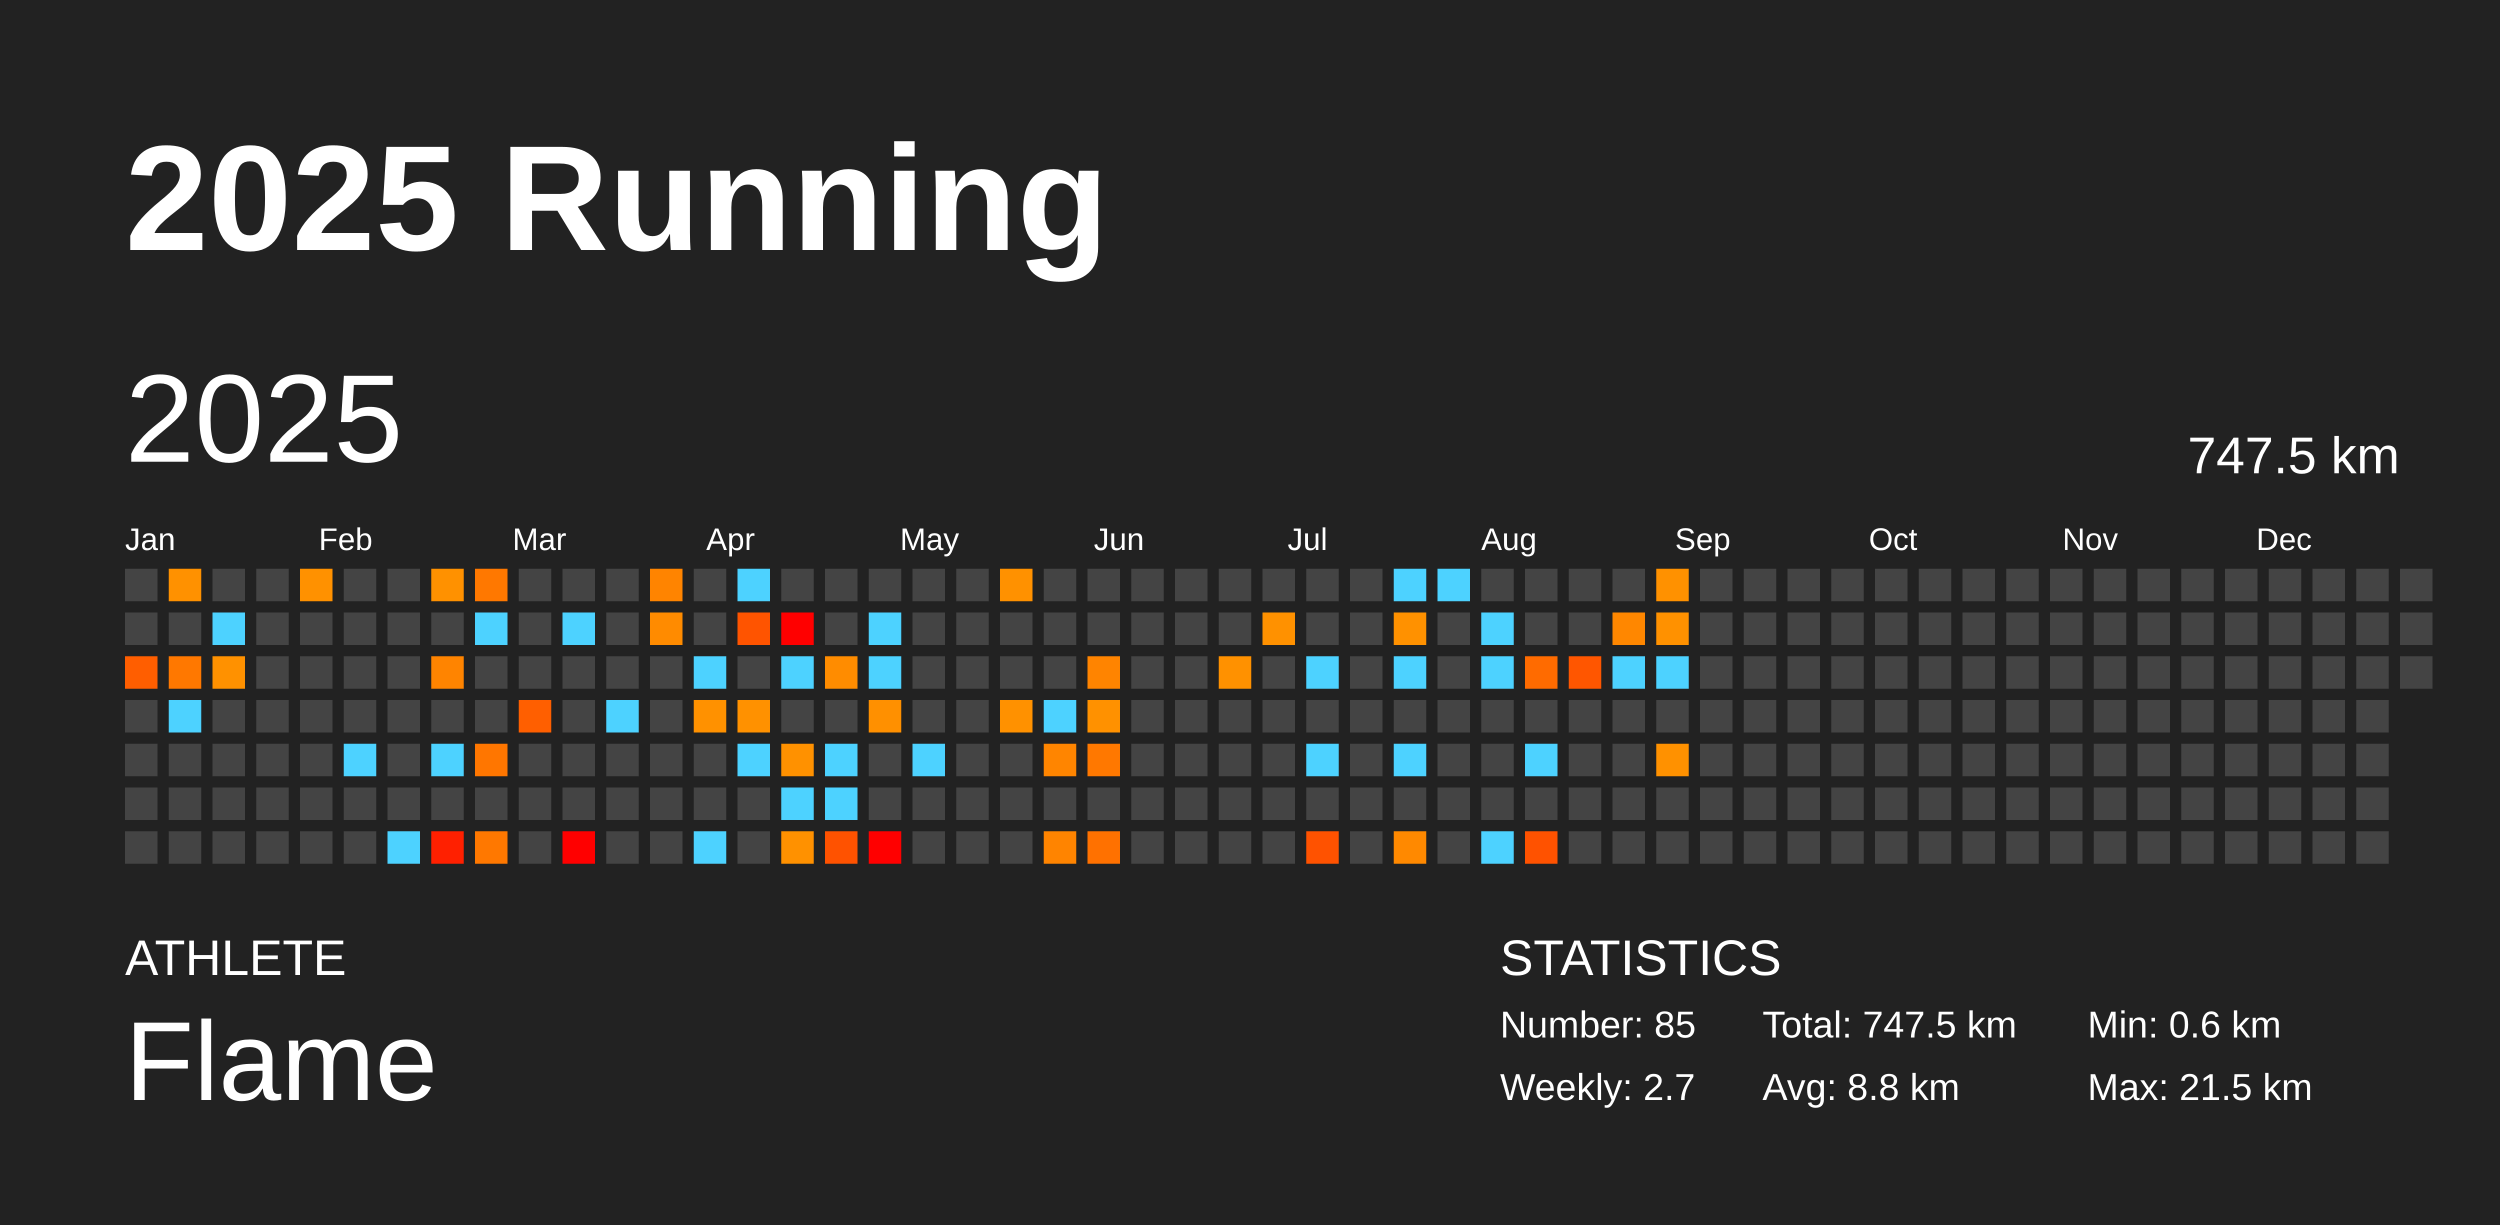
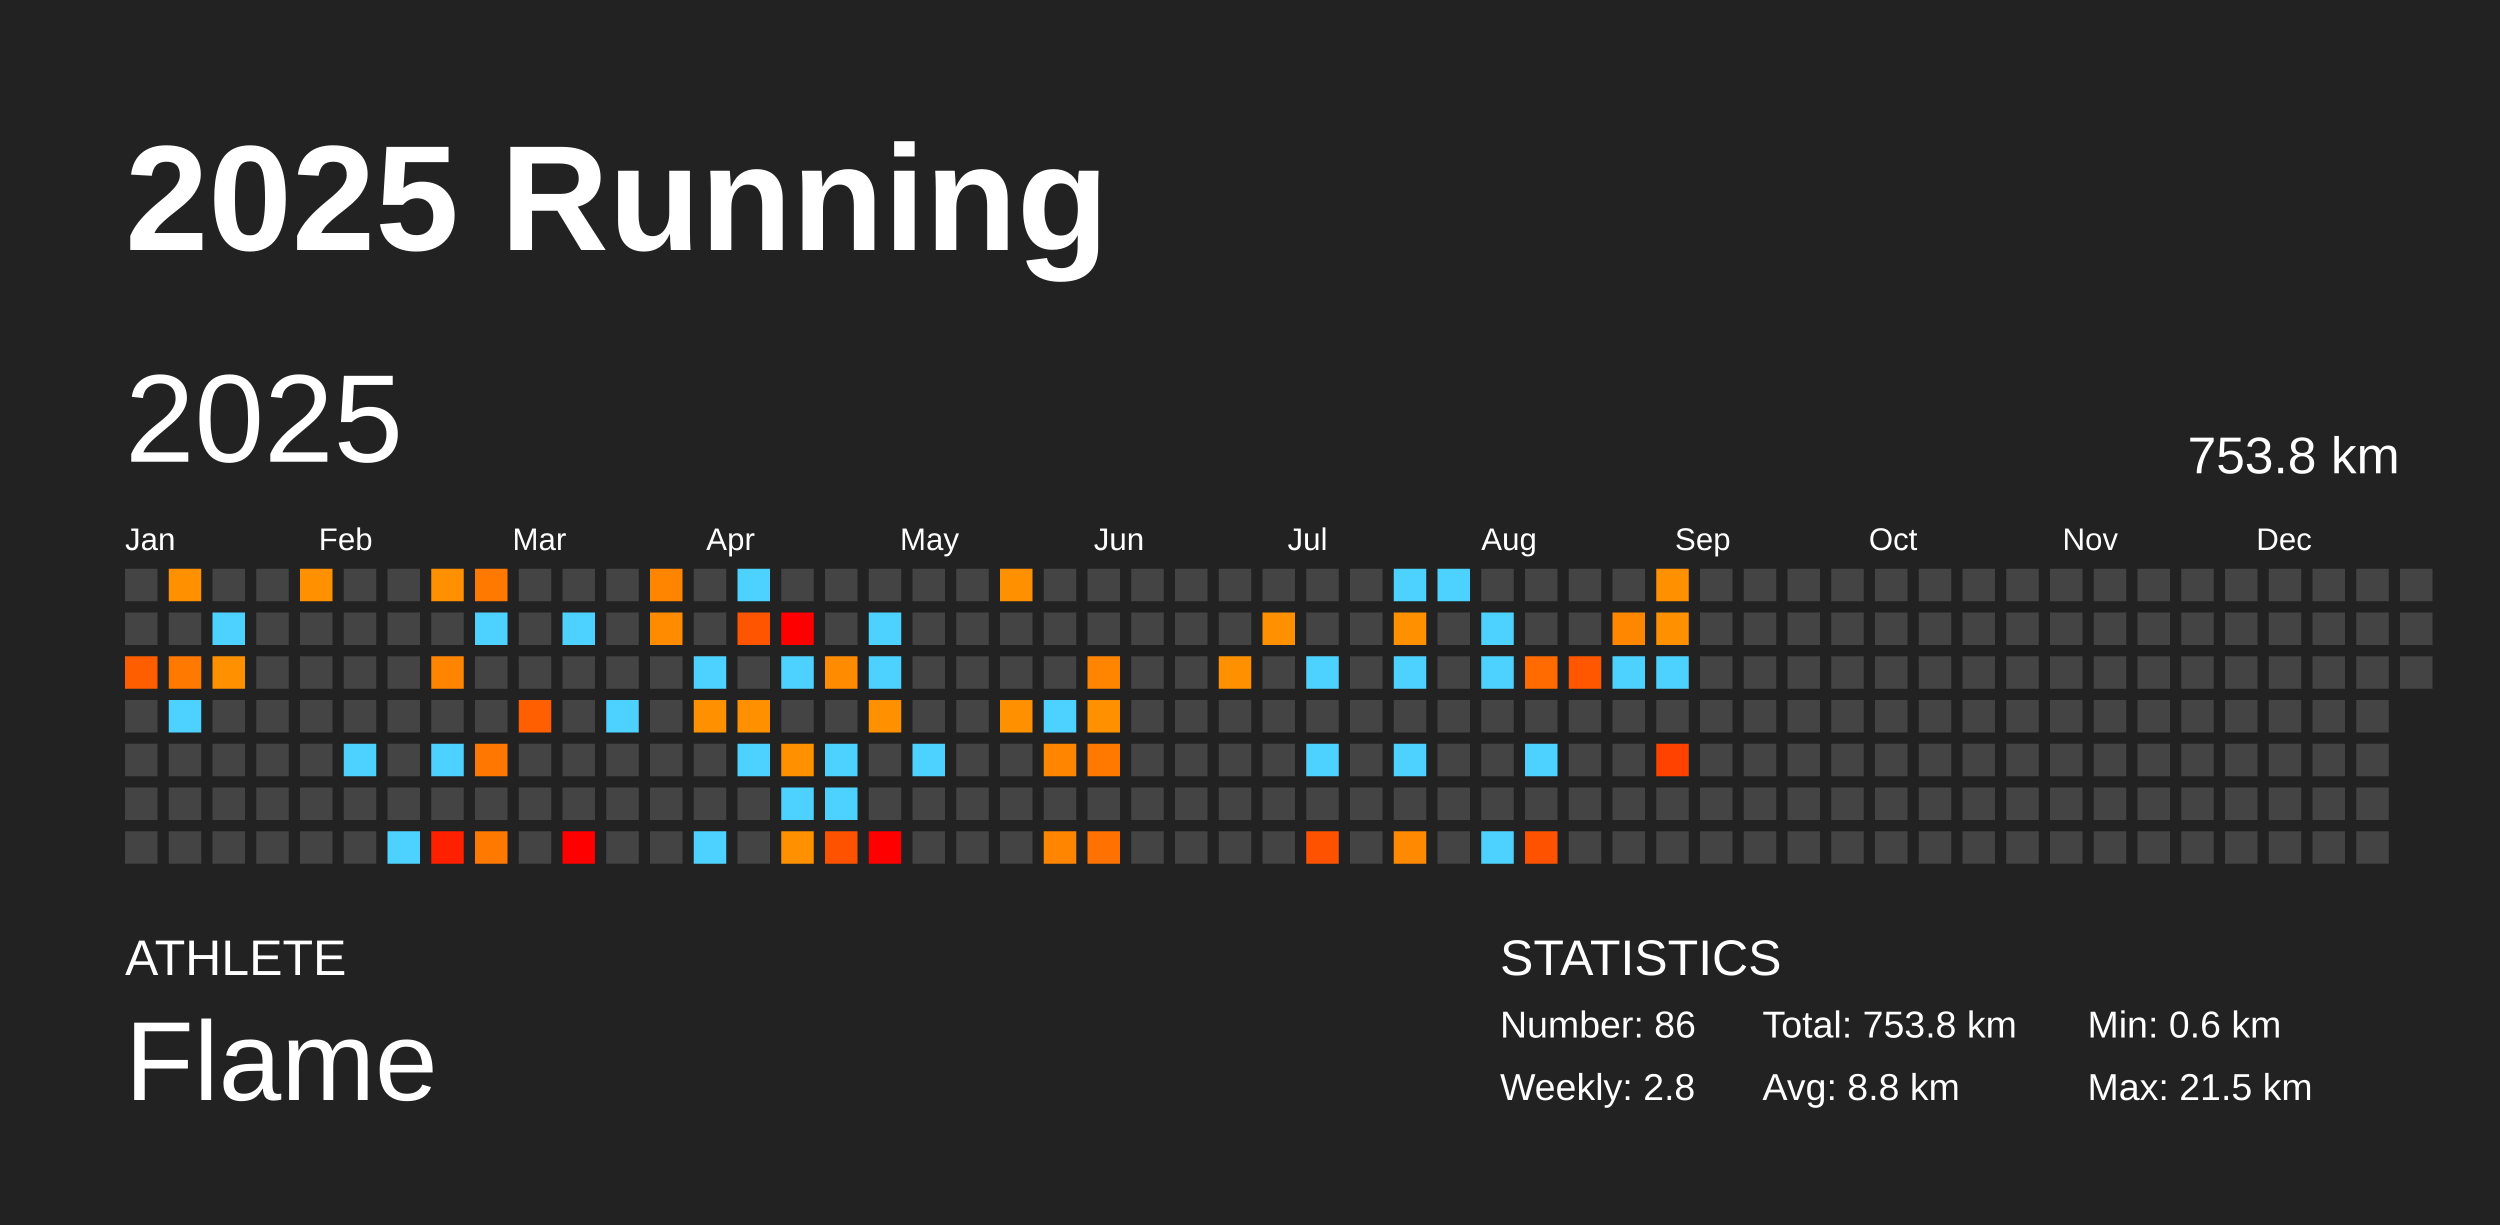
<svg xmlns="http://www.w3.org/2000/svg" baseProfile="full" height="98mm" version="1.1" viewBox="0,0,200,98" width="200mm">
  <defs />
  <rect fill="#222222" height="98" width="200" x="0" y="0" />
  <text fill="#FFFFFF" style="font-size:12px; font-family:Arial; font-weight:bold;" x="10" y="20">2025 Running</text>
  <text fill="#FFFFFF" style="font-size:4px; font-family:Arial" x="10" y="78">ATHLETE</text>
  <text fill="#FFFFFF" style="font-size:9px; font-family:Arial" x="10" y="88">Flame</text>
  <text fill="#FFFFFF" style="font-size:4px; font-family:Arial" x="120" y="78">STATISTICS</text>
-   <text fill="#FFFFFF" style="font-size:3px; font-family:Arial" x="120" y="83">Number: 85</text>
-   <text fill="#FFFFFF" style="font-size:3px; font-family:Arial" x="120" y="88">Weekly: 2.7</text>
-   <text fill="#FFFFFF" style="font-size:3px; font-family:Arial" x="141" y="83">Total: 747.5 km</text>
+   <text fill="#FFFFFF" style="font-size:3px; font-family:Arial" x="120" y="83">Number: 86</text>
+   <text fill="#FFFFFF" style="font-size:3px; font-family:Arial" x="120" y="88">Weekly: 2.8</text>
+   <text fill="#FFFFFF" style="font-size:3px; font-family:Arial" x="141" y="83">Total: 753.8 km</text>
  <text fill="#FFFFFF" style="font-size:3px; font-family:Arial" x="141" y="88">Avg: 8.8 km</text>
  <text fill="#FFFFFF" style="font-size:3px; font-family:Arial" x="167" y="83">Min: 0.6 km</text>
  <text fill="#FFFFFF" style="font-size:3px; font-family:Arial" x="167" y="88">Max: 21.5 km</text>
  <text dominant-baseline="hanging" fill="#FFFFFF" style="font-size:10.0px; font-family:Arial;" x="10" y="30">2025</text>
-   <text dominant-baseline="hanging" fill="#FFFFFF" style="font-size:4.125px; font-family:Arial;" x="175" y="35">747.5 km</text>
+   <text dominant-baseline="hanging" fill="#FFFFFF" style="font-size:4.125px; font-family:Arial;" x="175" y="35">753.8 km</text>
  <text fill="#FFFFFF" style="font-size:2.5px; font-family:Arial" x="10.0" y="44">Jan</text>
  <text fill="#FFFFFF" style="font-size:2.5px; font-family:Arial" x="25.5" y="44">Feb</text>
  <text fill="#FFFFFF" style="font-size:2.5px; font-family:Arial" x="41.0" y="44">Mar</text>
  <text fill="#FFFFFF" style="font-size:2.5px; font-family:Arial" x="56.5" y="44">Apr</text>
  <text fill="#FFFFFF" style="font-size:2.5px; font-family:Arial" x="72.0" y="44">May</text>
  <text fill="#FFFFFF" style="font-size:2.5px; font-family:Arial" x="87.5" y="44">Jun</text>
  <text fill="#FFFFFF" style="font-size:2.5px; font-family:Arial" x="103.0" y="44">Jul</text>
  <text fill="#FFFFFF" style="font-size:2.5px; font-family:Arial" x="118.5" y="44">Aug</text>
  <text fill="#FFFFFF" style="font-size:2.5px; font-family:Arial" x="134.0" y="44">Sep</text>
  <text fill="#FFFFFF" style="font-size:2.5px; font-family:Arial" x="149.5" y="44">Oct</text>
  <text fill="#FFFFFF" style="font-size:2.5px; font-family:Arial" x="165.0" y="44">Nov</text>
  <text fill="#FFFFFF" style="font-size:2.5px; font-family:Arial" x="180.5" y="44">Dec</text>
  <rect fill="#444444" height="2.6" width="2.6" x="10.0" y="45.5" />
  <rect fill="#444444" height="2.6" width="2.6" x="10.0" y="49.0" />
  <rect fill="#ff5e00" height="2.6" width="2.6" x="10.0" y="52.5" />
  <rect fill="#444444" height="2.6" width="2.6" x="10.0" y="56.0" />
  <rect fill="#444444" height="2.6" width="2.6" x="10.0" y="59.5" />
  <rect fill="#444444" height="2.6" width="2.6" x="10.0" y="63.0" />
  <rect fill="#444444" height="2.6" width="2.6" x="10.0" y="66.5" />
  <rect fill="#ff9100" height="2.6" width="2.6" x="13.5" y="45.5" />
  <rect fill="#444444" height="2.6" width="2.6" x="13.5" y="49.0" />
  <rect fill="#ff7800" height="2.6" width="2.6" x="13.5" y="52.5" />
  <rect fill="#4dd2ff" height="2.6" width="2.6" x="13.5" y="56.0" />
  <rect fill="#444444" height="2.6" width="2.6" x="13.5" y="59.5" />
  <rect fill="#444444" height="2.6" width="2.6" x="13.5" y="63.0" />
  <rect fill="#444444" height="2.6" width="2.6" x="13.5" y="66.5" />
  <rect fill="#444444" height="2.6" width="2.6" x="17.0" y="45.5" />
  <rect fill="#4dd2ff" height="2.6" width="2.6" x="17.0" y="49.0" />
  <rect fill="#ff9100" height="2.6" width="2.6" x="17.0" y="52.5" />
  <rect fill="#444444" height="2.6" width="2.6" x="17.0" y="56.0" />
  <rect fill="#444444" height="2.6" width="2.6" x="17.0" y="59.5" />
  <rect fill="#444444" height="2.6" width="2.6" x="17.0" y="63.0" />
  <rect fill="#444444" height="2.6" width="2.6" x="17.0" y="66.5" />
  <rect fill="#444444" height="2.6" width="2.6" x="20.5" y="45.5" />
  <rect fill="#444444" height="2.6" width="2.6" x="20.5" y="49.0" />
  <rect fill="#444444" height="2.6" width="2.6" x="20.5" y="52.5" />
  <rect fill="#444444" height="2.6" width="2.6" x="20.5" y="56.0" />
  <rect fill="#444444" height="2.6" width="2.6" x="20.5" y="59.5" />
  <rect fill="#444444" height="2.6" width="2.6" x="20.5" y="63.0" />
  <rect fill="#444444" height="2.6" width="2.6" x="20.5" y="66.5" />
  <rect fill="#ff9100" height="2.6" width="2.6" x="24.0" y="45.5" />
  <rect fill="#444444" height="2.6" width="2.6" x="24.0" y="49.0" />
  <rect fill="#444444" height="2.6" width="2.6" x="24.0" y="52.5" />
  <rect fill="#444444" height="2.6" width="2.6" x="24.0" y="56.0" />
  <rect fill="#444444" height="2.6" width="2.6" x="24.0" y="59.5" />
  <rect fill="#444444" height="2.6" width="2.6" x="24.0" y="63.0" />
  <rect fill="#444444" height="2.6" width="2.6" x="24.0" y="66.5" />
  <rect fill="#444444" height="2.6" width="2.6" x="27.5" y="45.5" />
  <rect fill="#444444" height="2.6" width="2.6" x="27.5" y="49.0" />
  <rect fill="#444444" height="2.6" width="2.6" x="27.5" y="52.5" />
  <rect fill="#444444" height="2.6" width="2.6" x="27.5" y="56.0" />
  <rect fill="#4dd2ff" height="2.6" width="2.6" x="27.5" y="59.5" />
  <rect fill="#444444" height="2.6" width="2.6" x="27.5" y="63.0" />
  <rect fill="#444444" height="2.6" width="2.6" x="27.5" y="66.5" />
  <rect fill="#444444" height="2.6" width="2.6" x="31.0" y="45.5" />
  <rect fill="#444444" height="2.6" width="2.6" x="31.0" y="49.0" />
  <rect fill="#444444" height="2.6" width="2.6" x="31.0" y="52.5" />
  <rect fill="#444444" height="2.6" width="2.6" x="31.0" y="56.0" />
  <rect fill="#444444" height="2.6" width="2.6" x="31.0" y="59.5" />
  <rect fill="#444444" height="2.6" width="2.6" x="31.0" y="63.0" />
  <rect fill="#4dd2ff" height="2.6" width="2.6" x="31.0" y="66.5" />
  <rect fill="#ff9100" height="2.6" width="2.6" x="34.5" y="45.5" />
  <rect fill="#444444" height="2.6" width="2.6" x="34.5" y="49.0" />
  <rect fill="#ff8400" height="2.6" width="2.6" x="34.5" y="52.5" />
  <rect fill="#444444" height="2.6" width="2.6" x="34.5" y="56.0" />
  <rect fill="#4dd2ff" height="2.6" width="2.6" x="34.5" y="59.5" />
  <rect fill="#444444" height="2.6" width="2.6" x="34.5" y="63.0" />
  <rect fill="#ff2000" height="2.6" width="2.6" x="34.5" y="66.5" />
  <rect fill="#ff7800" height="2.6" width="2.6" x="38.0" y="45.5" />
  <rect fill="#4dd2ff" height="2.6" width="2.6" x="38.0" y="49.0" />
  <rect fill="#444444" height="2.6" width="2.6" x="38.0" y="52.5" />
  <rect fill="#444444" height="2.6" width="2.6" x="38.0" y="56.0" />
  <rect fill="#ff7600" height="2.6" width="2.6" x="38.0" y="59.5" />
  <rect fill="#444444" height="2.6" width="2.6" x="38.0" y="63.0" />
  <rect fill="#ff7800" height="2.6" width="2.6" x="38.0" y="66.5" />
  <rect fill="#444444" height="2.6" width="2.6" x="41.5" y="45.5" />
  <rect fill="#444444" height="2.6" width="2.6" x="41.5" y="49.0" />
  <rect fill="#444444" height="2.6" width="2.6" x="41.5" y="52.5" />
  <rect fill="#ff5f00" height="2.6" width="2.6" x="41.5" y="56.0" />
  <rect fill="#444444" height="2.6" width="2.6" x="41.5" y="59.5" />
  <rect fill="#444444" height="2.6" width="2.6" x="41.5" y="63.0" />
  <rect fill="#444444" height="2.6" width="2.6" x="41.5" y="66.5" />
  <rect fill="#444444" height="2.6" width="2.6" x="45.0" y="45.5" />
  <rect fill="#4dd2ff" height="2.6" width="2.6" x="45.0" y="49.0" />
  <rect fill="#444444" height="2.6" width="2.6" x="45.0" y="52.5" />
  <rect fill="#444444" height="2.6" width="2.6" x="45.0" y="56.0" />
  <rect fill="#444444" height="2.6" width="2.6" x="45.0" y="59.5" />
  <rect fill="#444444" height="2.6" width="2.6" x="45.0" y="63.0" />
  <rect fill="red" height="2.6" width="2.6" x="45.0" y="66.5" />
  <rect fill="#444444" height="2.6" width="2.6" x="48.5" y="45.5" />
  <rect fill="#444444" height="2.6" width="2.6" x="48.5" y="49.0" />
  <rect fill="#444444" height="2.6" width="2.6" x="48.5" y="52.5" />
  <rect fill="#4dd2ff" height="2.6" width="2.6" x="48.5" y="56.0" />
  <rect fill="#444444" height="2.6" width="2.6" x="48.5" y="59.5" />
  <rect fill="#444444" height="2.6" width="2.6" x="48.5" y="63.0" />
  <rect fill="#444444" height="2.6" width="2.6" x="48.5" y="66.5" />
  <rect fill="#ff8400" height="2.6" width="2.6" x="52.0" y="45.5" />
  <rect fill="#ff8b00" height="2.6" width="2.6" x="52.0" y="49.0" />
  <rect fill="#444444" height="2.6" width="2.6" x="52.0" y="52.5" />
  <rect fill="#444444" height="2.6" width="2.6" x="52.0" y="56.0" />
  <rect fill="#444444" height="2.6" width="2.6" x="52.0" y="59.5" />
  <rect fill="#444444" height="2.6" width="2.6" x="52.0" y="63.0" />
  <rect fill="#444444" height="2.6" width="2.6" x="52.0" y="66.5" />
  <rect fill="#444444" height="2.6" width="2.6" x="55.5" y="45.5" />
  <rect fill="#444444" height="2.6" width="2.6" x="55.5" y="49.0" />
  <rect fill="#4dd2ff" height="2.6" width="2.6" x="55.5" y="52.5" />
  <rect fill="#ff9100" height="2.6" width="2.6" x="55.5" y="56.0" />
  <rect fill="#444444" height="2.6" width="2.6" x="55.5" y="59.5" />
  <rect fill="#444444" height="2.6" width="2.6" x="55.5" y="63.0" />
  <rect fill="#4dd2ff" height="2.6" width="2.6" x="55.5" y="66.5" />
  <rect fill="#4dd2ff" height="2.6" width="2.6" x="59.0" y="45.5" />
  <rect fill="#ff5400" height="2.6" width="2.6" x="59.0" y="49.0" />
  <rect fill="#444444" height="2.6" width="2.6" x="59.0" y="52.5" />
  <rect fill="#ff9100" height="2.6" width="2.6" x="59.0" y="56.0" />
  <rect fill="#4dd2ff" height="2.6" width="2.6" x="59.0" y="59.5" />
  <rect fill="#444444" height="2.6" width="2.6" x="59.0" y="63.0" />
  <rect fill="#444444" height="2.6" width="2.6" x="59.0" y="66.5" />
  <rect fill="#444444" height="2.6" width="2.6" x="62.5" y="45.5" />
  <rect fill="red" height="2.6" width="2.6" x="62.5" y="49.0" />
  <rect fill="#4dd2ff" height="2.6" width="2.6" x="62.5" y="52.5" />
  <rect fill="#444444" height="2.6" width="2.6" x="62.5" y="56.0" />
  <rect fill="#ff9100" height="2.6" width="2.6" x="62.5" y="59.5" />
  <rect fill="#4dd2ff" height="2.6" width="2.6" x="62.5" y="63.0" />
  <rect fill="#ff9100" height="2.6" width="2.6" x="62.5" y="66.5" />
  <rect fill="#444444" height="2.6" width="2.6" x="66.0" y="45.5" />
  <rect fill="#444444" height="2.6" width="2.6" x="66.0" y="49.0" />
  <rect fill="#ff8c00" height="2.6" width="2.6" x="66.0" y="52.5" />
  <rect fill="#444444" height="2.6" width="2.6" x="66.0" y="56.0" />
  <rect fill="#4dd2ff" height="2.6" width="2.6" x="66.0" y="59.5" />
  <rect fill="#4dd2ff" height="2.6" width="2.6" x="66.0" y="63.0" />
  <rect fill="#ff5200" height="2.6" width="2.6" x="66.0" y="66.5" />
  <rect fill="#444444" height="2.6" width="2.6" x="69.5" y="45.5" />
  <rect fill="#4dd2ff" height="2.6" width="2.6" x="69.5" y="49.0" />
  <rect fill="#4dd2ff" height="2.6" width="2.6" x="69.5" y="52.5" />
  <rect fill="#ff9000" height="2.6" width="2.6" x="69.5" y="56.0" />
  <rect fill="#444444" height="2.6" width="2.6" x="69.5" y="59.5" />
  <rect fill="#444444" height="2.6" width="2.6" x="69.5" y="63.0" />
  <rect fill="red" height="2.6" width="2.6" x="69.5" y="66.5" />
  <rect fill="#444444" height="2.6" width="2.6" x="73.0" y="45.5" />
  <rect fill="#444444" height="2.6" width="2.6" x="73.0" y="49.0" />
  <rect fill="#444444" height="2.6" width="2.6" x="73.0" y="52.5" />
  <rect fill="#444444" height="2.6" width="2.6" x="73.0" y="56.0" />
  <rect fill="#4dd2ff" height="2.6" width="2.6" x="73.0" y="59.5" />
  <rect fill="#444444" height="2.6" width="2.6" x="73.0" y="63.0" />
  <rect fill="#444444" height="2.6" width="2.6" x="73.0" y="66.5" />
  <rect fill="#444444" height="2.6" width="2.6" x="76.5" y="45.5" />
  <rect fill="#444444" height="2.6" width="2.6" x="76.5" y="49.0" />
  <rect fill="#444444" height="2.6" width="2.6" x="76.5" y="52.5" />
  <rect fill="#444444" height="2.6" width="2.6" x="76.5" y="56.0" />
  <rect fill="#444444" height="2.6" width="2.6" x="76.5" y="59.5" />
  <rect fill="#444444" height="2.6" width="2.6" x="76.5" y="63.0" />
  <rect fill="#444444" height="2.6" width="2.6" x="76.5" y="66.5" />
  <rect fill="#ff9100" height="2.6" width="2.6" x="80.0" y="45.5" />
  <rect fill="#444444" height="2.6" width="2.6" x="80.0" y="49.0" />
  <rect fill="#444444" height="2.6" width="2.6" x="80.0" y="52.5" />
  <rect fill="#ff9100" height="2.6" width="2.6" x="80.0" y="56.0" />
  <rect fill="#444444" height="2.6" width="2.6" x="80.0" y="59.5" />
  <rect fill="#444444" height="2.6" width="2.6" x="80.0" y="63.0" />
  <rect fill="#444444" height="2.6" width="2.6" x="80.0" y="66.5" />
  <rect fill="#444444" height="2.6" width="2.6" x="83.5" y="45.5" />
  <rect fill="#444444" height="2.6" width="2.6" x="83.5" y="49.0" />
  <rect fill="#444444" height="2.6" width="2.6" x="83.5" y="52.5" />
  <rect fill="#4dd2ff" height="2.6" width="2.6" x="83.5" y="56.0" />
  <rect fill="#ff8500" height="2.6" width="2.6" x="83.5" y="59.5" />
  <rect fill="#444444" height="2.6" width="2.6" x="83.5" y="63.0" />
  <rect fill="#ff8400" height="2.6" width="2.6" x="83.5" y="66.5" />
  <rect fill="#444444" height="2.6" width="2.6" x="87.0" y="45.5" />
  <rect fill="#444444" height="2.6" width="2.6" x="87.0" y="49.0" />
  <rect fill="#ff8400" height="2.6" width="2.6" x="87.0" y="52.5" />
  <rect fill="#ff9100" height="2.6" width="2.6" x="87.0" y="56.0" />
  <rect fill="#ff7800" height="2.6" width="2.6" x="87.0" y="59.5" />
  <rect fill="#444444" height="2.6" width="2.6" x="87.0" y="63.0" />
  <rect fill="#ff7100" height="2.6" width="2.6" x="87.0" y="66.5" />
  <rect fill="#444444" height="2.6" width="2.6" x="90.5" y="45.5" />
  <rect fill="#444444" height="2.6" width="2.6" x="90.5" y="49.0" />
  <rect fill="#444444" height="2.6" width="2.6" x="90.5" y="52.5" />
  <rect fill="#444444" height="2.6" width="2.6" x="90.5" y="56.0" />
  <rect fill="#444444" height="2.6" width="2.6" x="90.5" y="59.5" />
  <rect fill="#444444" height="2.6" width="2.6" x="90.5" y="63.0" />
  <rect fill="#444444" height="2.6" width="2.6" x="90.5" y="66.5" />
  <rect fill="#444444" height="2.6" width="2.6" x="94.0" y="45.5" />
  <rect fill="#444444" height="2.6" width="2.6" x="94.0" y="49.0" />
  <rect fill="#444444" height="2.6" width="2.6" x="94.0" y="52.5" />
  <rect fill="#444444" height="2.6" width="2.6" x="94.0" y="56.0" />
  <rect fill="#444444" height="2.6" width="2.6" x="94.0" y="59.5" />
  <rect fill="#444444" height="2.6" width="2.6" x="94.0" y="63.0" />
  <rect fill="#444444" height="2.6" width="2.6" x="94.0" y="66.5" />
  <rect fill="#444444" height="2.6" width="2.6" x="97.5" y="45.5" />
  <rect fill="#444444" height="2.6" width="2.6" x="97.5" y="49.0" />
  <rect fill="#ff9100" height="2.6" width="2.6" x="97.5" y="52.5" />
  <rect fill="#444444" height="2.6" width="2.6" x="97.5" y="56.0" />
  <rect fill="#444444" height="2.6" width="2.6" x="97.5" y="59.5" />
  <rect fill="#444444" height="2.6" width="2.6" x="97.5" y="63.0" />
  <rect fill="#444444" height="2.6" width="2.6" x="97.5" y="66.5" />
  <rect fill="#444444" height="2.6" width="2.6" x="101.0" y="45.5" />
  <rect fill="#ff9100" height="2.6" width="2.6" x="101.0" y="49.0" />
  <rect fill="#444444" height="2.6" width="2.6" x="101.0" y="52.5" />
  <rect fill="#444444" height="2.6" width="2.6" x="101.0" y="56.0" />
  <rect fill="#444444" height="2.6" width="2.6" x="101.0" y="59.5" />
  <rect fill="#444444" height="2.6" width="2.6" x="101.0" y="63.0" />
  <rect fill="#444444" height="2.6" width="2.6" x="101.0" y="66.5" />
  <rect fill="#444444" height="2.6" width="2.6" x="104.5" y="45.5" />
  <rect fill="#444444" height="2.6" width="2.6" x="104.5" y="49.0" />
  <rect fill="#4dd2ff" height="2.6" width="2.6" x="104.5" y="52.5" />
  <rect fill="#444444" height="2.6" width="2.6" x="104.5" y="56.0" />
  <rect fill="#4dd2ff" height="2.6" width="2.6" x="104.5" y="59.5" />
  <rect fill="#444444" height="2.6" width="2.6" x="104.5" y="63.0" />
  <rect fill="#ff5200" height="2.6" width="2.6" x="104.5" y="66.5" />
  <rect fill="#444444" height="2.6" width="2.6" x="108.0" y="45.5" />
  <rect fill="#444444" height="2.6" width="2.6" x="108.0" y="49.0" />
  <rect fill="#444444" height="2.6" width="2.6" x="108.0" y="52.5" />
  <rect fill="#444444" height="2.6" width="2.6" x="108.0" y="56.0" />
  <rect fill="#444444" height="2.6" width="2.6" x="108.0" y="59.5" />
  <rect fill="#444444" height="2.6" width="2.6" x="108.0" y="63.0" />
  <rect fill="#444444" height="2.6" width="2.6" x="108.0" y="66.5" />
  <rect fill="#4dd2ff" height="2.6" width="2.6" x="111.5" y="45.5" />
  <rect fill="#ff9100" height="2.6" width="2.6" x="111.5" y="49.0" />
  <rect fill="#4dd2ff" height="2.6" width="2.6" x="111.5" y="52.5" />
  <rect fill="#444444" height="2.6" width="2.6" x="111.5" y="56.0" />
  <rect fill="#4dd2ff" height="2.6" width="2.6" x="111.5" y="59.5" />
  <rect fill="#444444" height="2.6" width="2.6" x="111.5" y="63.0" />
  <rect fill="#ff8900" height="2.6" width="2.6" x="111.5" y="66.5" />
  <rect fill="#4dd2ff" height="2.6" width="2.6" x="115.0" y="45.5" />
  <rect fill="#444444" height="2.6" width="2.6" x="115.0" y="49.0" />
  <rect fill="#444444" height="2.6" width="2.6" x="115.0" y="52.5" />
  <rect fill="#444444" height="2.6" width="2.6" x="115.0" y="56.0" />
  <rect fill="#444444" height="2.6" width="2.6" x="115.0" y="59.5" />
  <rect fill="#444444" height="2.6" width="2.6" x="115.0" y="63.0" />
  <rect fill="#444444" height="2.6" width="2.6" x="115.0" y="66.5" />
  <rect fill="#444444" height="2.6" width="2.6" x="118.5" y="45.5" />
  <rect fill="#4dd2ff" height="2.6" width="2.6" x="118.5" y="49.0" />
  <rect fill="#4dd2ff" height="2.6" width="2.6" x="118.5" y="52.5" />
  <rect fill="#444444" height="2.6" width="2.6" x="118.5" y="56.0" />
  <rect fill="#444444" height="2.6" width="2.6" x="118.5" y="59.5" />
  <rect fill="#444444" height="2.6" width="2.6" x="118.5" y="63.0" />
  <rect fill="#4dd2ff" height="2.6" width="2.6" x="118.5" y="66.5" />
  <rect fill="#444444" height="2.6" width="2.6" x="122.0" y="45.5" />
  <rect fill="#444444" height="2.6" width="2.6" x="122.0" y="49.0" />
  <rect fill="#ff6b00" height="2.6" width="2.6" x="122.0" y="52.5" />
  <rect fill="#444444" height="2.6" width="2.6" x="122.0" y="56.0" />
  <rect fill="#4dd2ff" height="2.6" width="2.6" x="122.0" y="59.5" />
  <rect fill="#444444" height="2.6" width="2.6" x="122.0" y="63.0" />
  <rect fill="#ff5200" height="2.6" width="2.6" x="122.0" y="66.5" />
  <rect fill="#444444" height="2.6" width="2.6" x="125.5" y="45.5" />
  <rect fill="#444444" height="2.6" width="2.6" x="125.5" y="49.0" />
  <rect fill="#ff5600" height="2.6" width="2.6" x="125.5" y="52.5" />
  <rect fill="#444444" height="2.6" width="2.6" x="125.5" y="56.0" />
  <rect fill="#444444" height="2.6" width="2.6" x="125.5" y="59.5" />
  <rect fill="#444444" height="2.6" width="2.6" x="125.5" y="63.0" />
  <rect fill="#444444" height="2.6" width="2.6" x="125.5" y="66.5" />
  <rect fill="#444444" height="2.6" width="2.6" x="129.0" y="45.5" />
  <rect fill="#ff8700" height="2.6" width="2.6" x="129.0" y="49.0" />
  <rect fill="#4dd2ff" height="2.6" width="2.6" x="129.0" y="52.5" />
  <rect fill="#444444" height="2.6" width="2.6" x="129.0" y="56.0" />
  <rect fill="#444444" height="2.6" width="2.6" x="129.0" y="59.5" />
  <rect fill="#444444" height="2.6" width="2.6" x="129.0" y="63.0" />
  <rect fill="#444444" height="2.6" width="2.6" x="129.0" y="66.5" />
  <rect fill="#ff9100" height="2.6" width="2.6" x="132.5" y="45.5" />
  <rect fill="#ff9100" height="2.6" width="2.6" x="132.5" y="49.0" />
  <rect fill="#4dd2ff" height="2.6" width="2.6" x="132.5" y="52.5" />
  <rect fill="#444444" height="2.6" width="2.6" x="132.5" y="56.0" />
-   <rect fill="#ff9100" height="2.6" width="2.6" x="132.5" y="59.5" />
+   <rect fill="#ff4200" height="2.6" width="2.6" x="132.5" y="59.5" />
  <rect fill="#444444" height="2.6" width="2.6" x="132.5" y="63.0" />
  <rect fill="#444444" height="2.6" width="2.6" x="132.5" y="66.5" />
  <rect fill="#444444" height="2.6" width="2.6" x="136.0" y="45.5" />
  <rect fill="#444444" height="2.6" width="2.6" x="136.0" y="49.0" />
  <rect fill="#444444" height="2.6" width="2.6" x="136.0" y="52.5" />
  <rect fill="#444444" height="2.6" width="2.6" x="136.0" y="56.0" />
  <rect fill="#444444" height="2.6" width="2.6" x="136.0" y="59.5" />
  <rect fill="#444444" height="2.6" width="2.6" x="136.0" y="63.0" />
  <rect fill="#444444" height="2.6" width="2.6" x="136.0" y="66.5" />
  <rect fill="#444444" height="2.6" width="2.6" x="139.5" y="45.5" />
  <rect fill="#444444" height="2.6" width="2.6" x="139.5" y="49.0" />
  <rect fill="#444444" height="2.6" width="2.6" x="139.5" y="52.5" />
  <rect fill="#444444" height="2.6" width="2.6" x="139.5" y="56.0" />
  <rect fill="#444444" height="2.6" width="2.6" x="139.5" y="59.5" />
  <rect fill="#444444" height="2.6" width="2.6" x="139.5" y="63.0" />
  <rect fill="#444444" height="2.6" width="2.6" x="139.5" y="66.5" />
  <rect fill="#444444" height="2.6" width="2.6" x="143.0" y="45.5" />
  <rect fill="#444444" height="2.6" width="2.6" x="143.0" y="49.0" />
  <rect fill="#444444" height="2.6" width="2.6" x="143.0" y="52.5" />
  <rect fill="#444444" height="2.6" width="2.6" x="143.0" y="56.0" />
  <rect fill="#444444" height="2.6" width="2.6" x="143.0" y="59.5" />
  <rect fill="#444444" height="2.6" width="2.6" x="143.0" y="63.0" />
  <rect fill="#444444" height="2.6" width="2.6" x="143.0" y="66.5" />
  <rect fill="#444444" height="2.6" width="2.6" x="146.5" y="45.5" />
  <rect fill="#444444" height="2.6" width="2.6" x="146.5" y="49.0" />
  <rect fill="#444444" height="2.6" width="2.6" x="146.5" y="52.5" />
  <rect fill="#444444" height="2.6" width="2.6" x="146.5" y="56.0" />
  <rect fill="#444444" height="2.6" width="2.6" x="146.5" y="59.5" />
  <rect fill="#444444" height="2.6" width="2.6" x="146.5" y="63.0" />
  <rect fill="#444444" height="2.6" width="2.6" x="146.5" y="66.5" />
  <rect fill="#444444" height="2.6" width="2.6" x="150.0" y="45.5" />
  <rect fill="#444444" height="2.6" width="2.6" x="150.0" y="49.0" />
  <rect fill="#444444" height="2.6" width="2.6" x="150.0" y="52.5" />
  <rect fill="#444444" height="2.6" width="2.6" x="150.0" y="56.0" />
  <rect fill="#444444" height="2.6" width="2.6" x="150.0" y="59.5" />
  <rect fill="#444444" height="2.6" width="2.6" x="150.0" y="63.0" />
  <rect fill="#444444" height="2.6" width="2.6" x="150.0" y="66.5" />
  <rect fill="#444444" height="2.6" width="2.6" x="153.5" y="45.5" />
  <rect fill="#444444" height="2.6" width="2.6" x="153.5" y="49.0" />
  <rect fill="#444444" height="2.6" width="2.6" x="153.5" y="52.5" />
  <rect fill="#444444" height="2.6" width="2.6" x="153.5" y="56.0" />
  <rect fill="#444444" height="2.6" width="2.6" x="153.5" y="59.5" />
  <rect fill="#444444" height="2.6" width="2.6" x="153.5" y="63.0" />
  <rect fill="#444444" height="2.6" width="2.6" x="153.5" y="66.5" />
  <rect fill="#444444" height="2.6" width="2.6" x="157.0" y="45.5" />
  <rect fill="#444444" height="2.6" width="2.6" x="157.0" y="49.0" />
  <rect fill="#444444" height="2.6" width="2.6" x="157.0" y="52.5" />
  <rect fill="#444444" height="2.6" width="2.6" x="157.0" y="56.0" />
  <rect fill="#444444" height="2.6" width="2.6" x="157.0" y="59.5" />
  <rect fill="#444444" height="2.6" width="2.6" x="157.0" y="63.0" />
  <rect fill="#444444" height="2.6" width="2.6" x="157.0" y="66.5" />
  <rect fill="#444444" height="2.6" width="2.6" x="160.5" y="45.5" />
  <rect fill="#444444" height="2.6" width="2.6" x="160.5" y="49.0" />
  <rect fill="#444444" height="2.6" width="2.6" x="160.5" y="52.5" />
  <rect fill="#444444" height="2.6" width="2.6" x="160.5" y="56.0" />
  <rect fill="#444444" height="2.6" width="2.6" x="160.5" y="59.5" />
  <rect fill="#444444" height="2.6" width="2.6" x="160.5" y="63.0" />
  <rect fill="#444444" height="2.6" width="2.6" x="160.5" y="66.5" />
  <rect fill="#444444" height="2.6" width="2.6" x="164.0" y="45.5" />
  <rect fill="#444444" height="2.6" width="2.6" x="164.0" y="49.0" />
  <rect fill="#444444" height="2.6" width="2.6" x="164.0" y="52.5" />
  <rect fill="#444444" height="2.6" width="2.6" x="164.0" y="56.0" />
  <rect fill="#444444" height="2.6" width="2.6" x="164.0" y="59.5" />
  <rect fill="#444444" height="2.6" width="2.6" x="164.0" y="63.0" />
  <rect fill="#444444" height="2.6" width="2.6" x="164.0" y="66.5" />
  <rect fill="#444444" height="2.6" width="2.6" x="167.5" y="45.5" />
  <rect fill="#444444" height="2.6" width="2.6" x="167.5" y="49.0" />
  <rect fill="#444444" height="2.6" width="2.6" x="167.5" y="52.5" />
  <rect fill="#444444" height="2.6" width="2.6" x="167.5" y="56.0" />
  <rect fill="#444444" height="2.6" width="2.6" x="167.5" y="59.5" />
  <rect fill="#444444" height="2.6" width="2.6" x="167.5" y="63.0" />
  <rect fill="#444444" height="2.6" width="2.6" x="167.5" y="66.5" />
  <rect fill="#444444" height="2.6" width="2.6" x="171.0" y="45.5" />
  <rect fill="#444444" height="2.6" width="2.6" x="171.0" y="49.0" />
  <rect fill="#444444" height="2.6" width="2.6" x="171.0" y="52.5" />
  <rect fill="#444444" height="2.6" width="2.6" x="171.0" y="56.0" />
  <rect fill="#444444" height="2.6" width="2.6" x="171.0" y="59.5" />
  <rect fill="#444444" height="2.6" width="2.6" x="171.0" y="63.0" />
  <rect fill="#444444" height="2.6" width="2.6" x="171.0" y="66.5" />
  <rect fill="#444444" height="2.6" width="2.6" x="174.5" y="45.5" />
  <rect fill="#444444" height="2.6" width="2.6" x="174.5" y="49.0" />
  <rect fill="#444444" height="2.6" width="2.6" x="174.5" y="52.5" />
  <rect fill="#444444" height="2.6" width="2.6" x="174.5" y="56.0" />
  <rect fill="#444444" height="2.6" width="2.6" x="174.5" y="59.5" />
  <rect fill="#444444" height="2.6" width="2.6" x="174.5" y="63.0" />
  <rect fill="#444444" height="2.6" width="2.6" x="174.5" y="66.5" />
  <rect fill="#444444" height="2.6" width="2.6" x="178.0" y="45.5" />
  <rect fill="#444444" height="2.6" width="2.6" x="178.0" y="49.0" />
  <rect fill="#444444" height="2.6" width="2.6" x="178.0" y="52.5" />
  <rect fill="#444444" height="2.6" width="2.6" x="178.0" y="56.0" />
  <rect fill="#444444" height="2.6" width="2.6" x="178.0" y="59.5" />
  <rect fill="#444444" height="2.6" width="2.6" x="178.0" y="63.0" />
  <rect fill="#444444" height="2.6" width="2.6" x="178.0" y="66.5" />
  <rect fill="#444444" height="2.6" width="2.6" x="181.5" y="45.5" />
  <rect fill="#444444" height="2.6" width="2.6" x="181.5" y="49.0" />
  <rect fill="#444444" height="2.6" width="2.6" x="181.5" y="52.5" />
  <rect fill="#444444" height="2.6" width="2.6" x="181.5" y="56.0" />
  <rect fill="#444444" height="2.6" width="2.6" x="181.5" y="59.5" />
  <rect fill="#444444" height="2.6" width="2.6" x="181.5" y="63.0" />
  <rect fill="#444444" height="2.6" width="2.6" x="181.5" y="66.5" />
  <rect fill="#444444" height="2.6" width="2.6" x="185.0" y="45.5" />
  <rect fill="#444444" height="2.6" width="2.6" x="185.0" y="49.0" />
  <rect fill="#444444" height="2.6" width="2.6" x="185.0" y="52.5" />
  <rect fill="#444444" height="2.6" width="2.6" x="185.0" y="56.0" />
  <rect fill="#444444" height="2.6" width="2.6" x="185.0" y="59.5" />
  <rect fill="#444444" height="2.6" width="2.6" x="185.0" y="63.0" />
  <rect fill="#444444" height="2.6" width="2.6" x="185.0" y="66.5" />
  <rect fill="#444444" height="2.6" width="2.6" x="188.5" y="45.5" />
  <rect fill="#444444" height="2.6" width="2.6" x="188.5" y="49.0" />
  <rect fill="#444444" height="2.6" width="2.6" x="188.5" y="52.5" />
  <rect fill="#444444" height="2.6" width="2.6" x="188.5" y="56.0" />
  <rect fill="#444444" height="2.6" width="2.6" x="188.5" y="59.5" />
  <rect fill="#444444" height="2.6" width="2.6" x="188.5" y="63.0" />
  <rect fill="#444444" height="2.6" width="2.6" x="188.5" y="66.5" />
  <rect fill="#444444" height="2.6" width="2.6" x="192.0" y="45.5" />
  <rect fill="#444444" height="2.6" width="2.6" x="192.0" y="49.0" />
  <rect fill="#444444" height="2.6" width="2.6" x="192.0" y="52.5" />
</svg>
